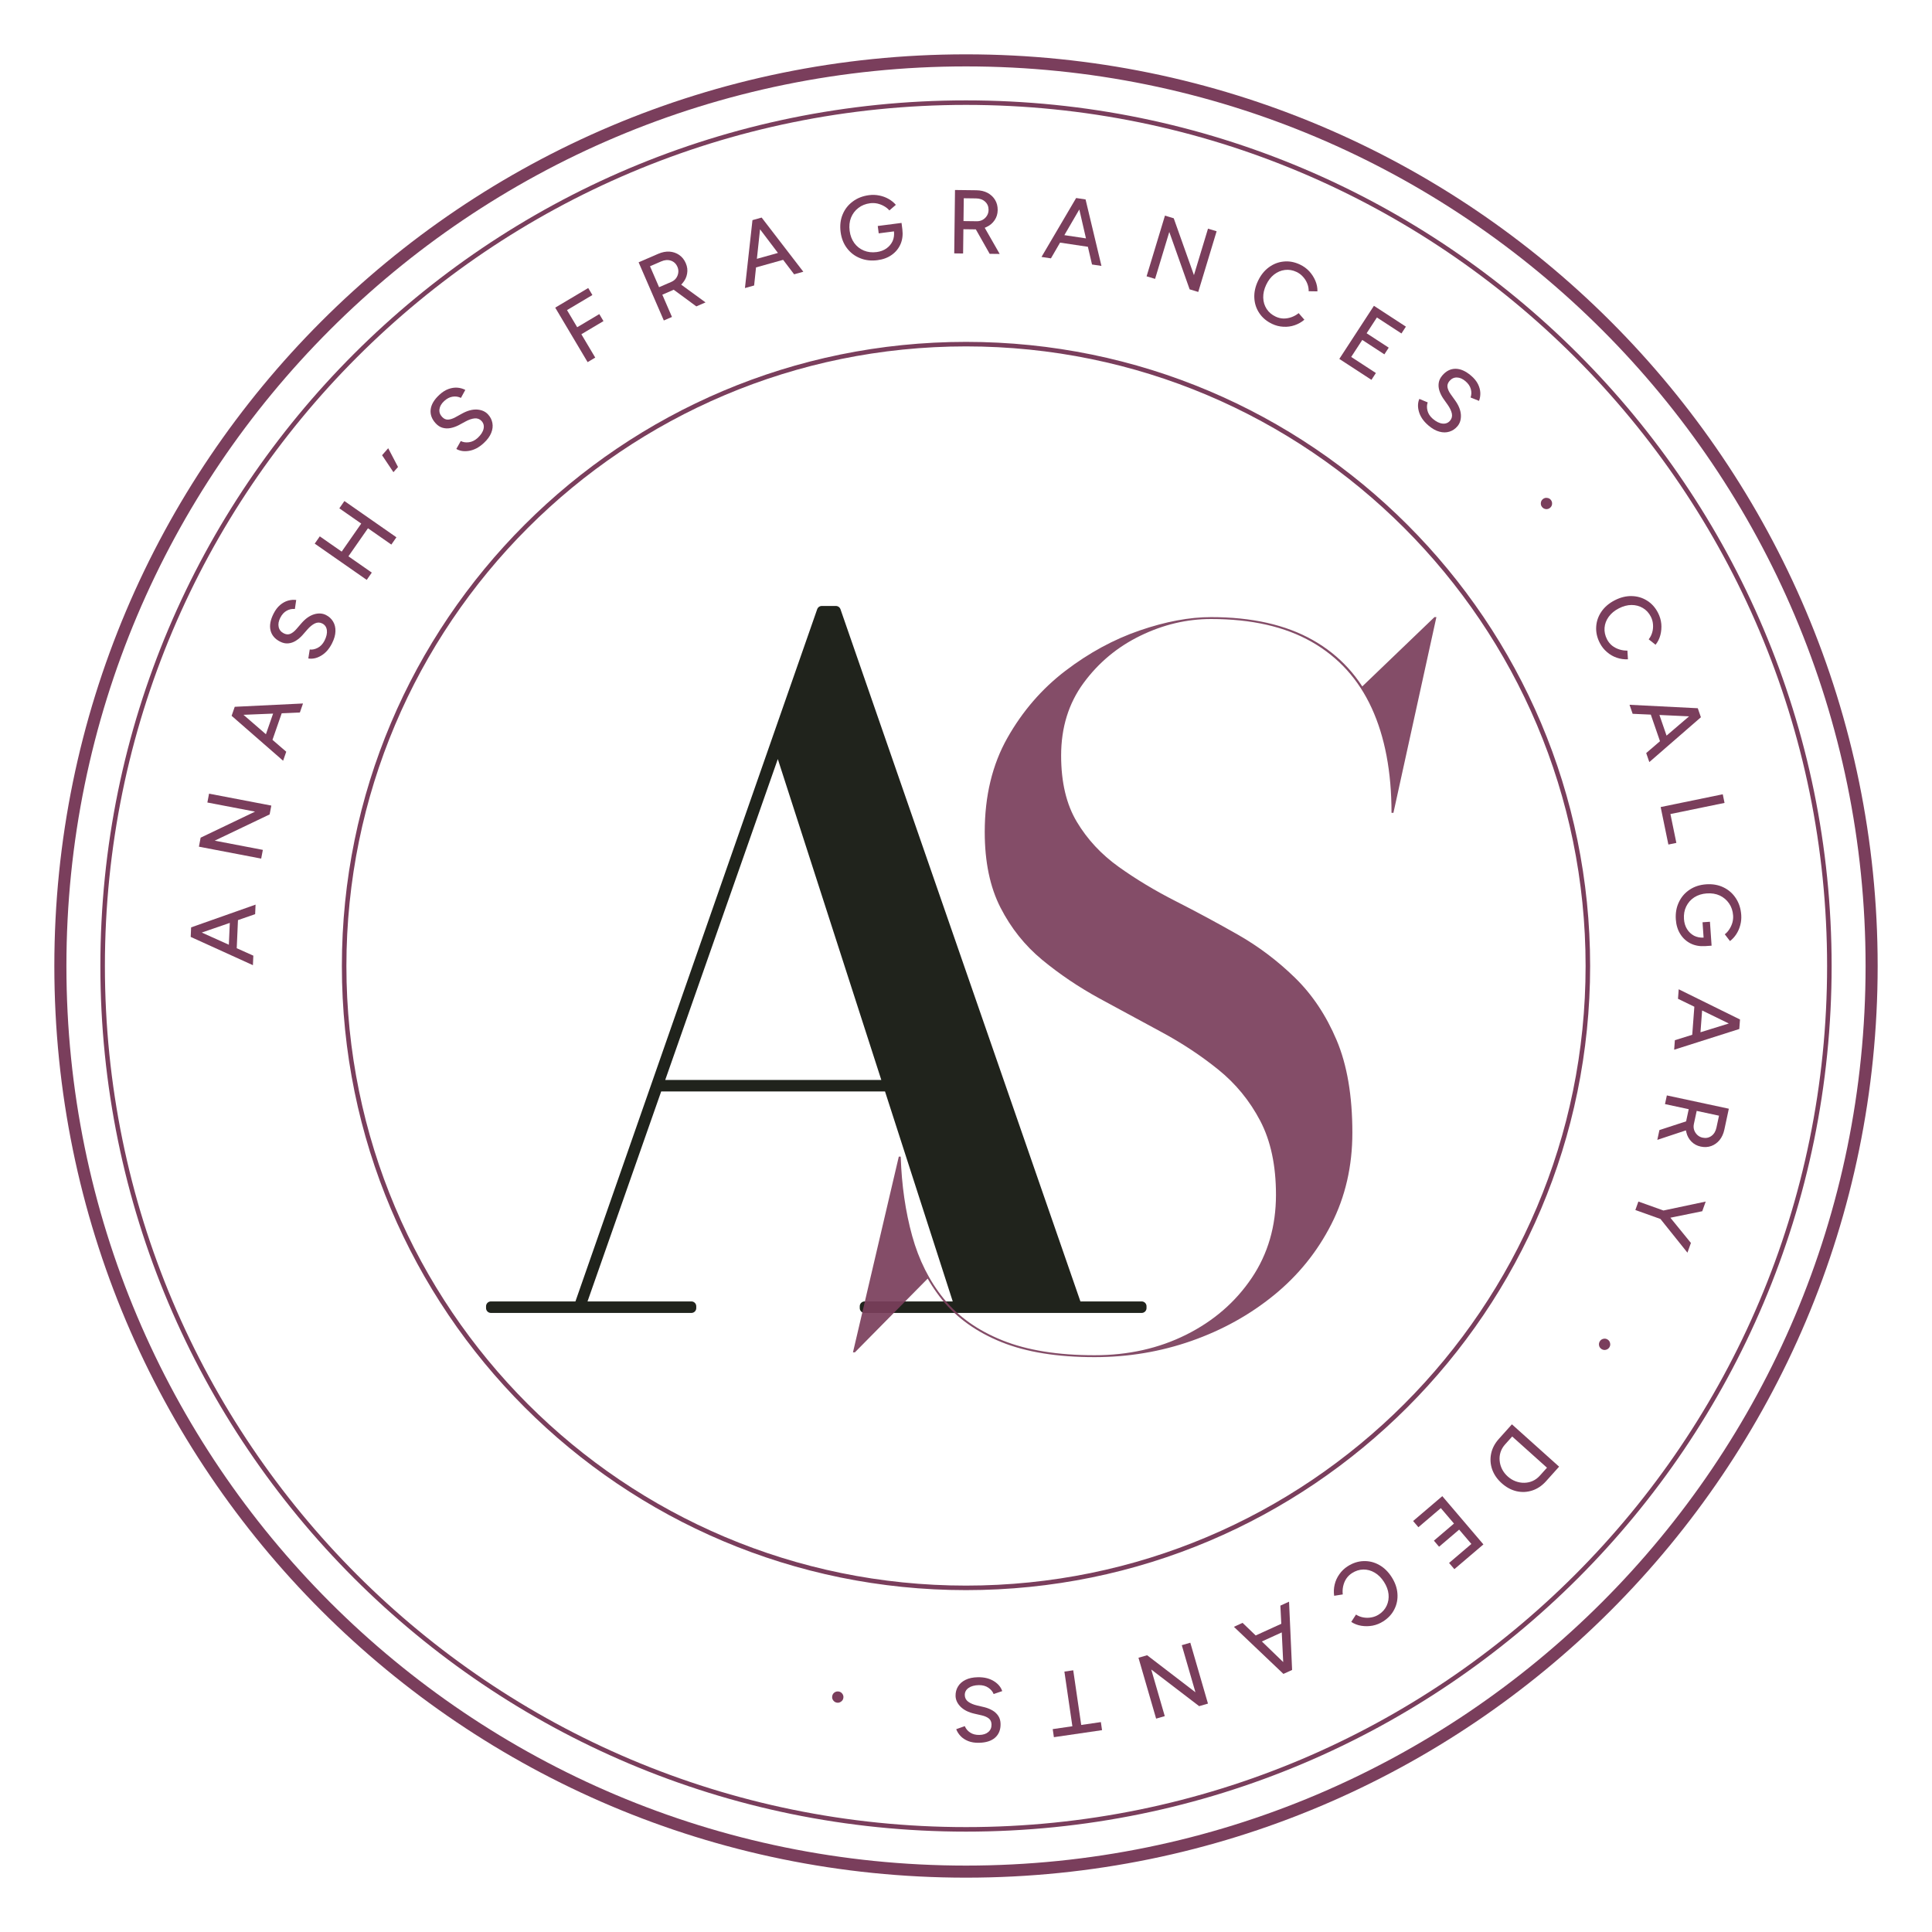
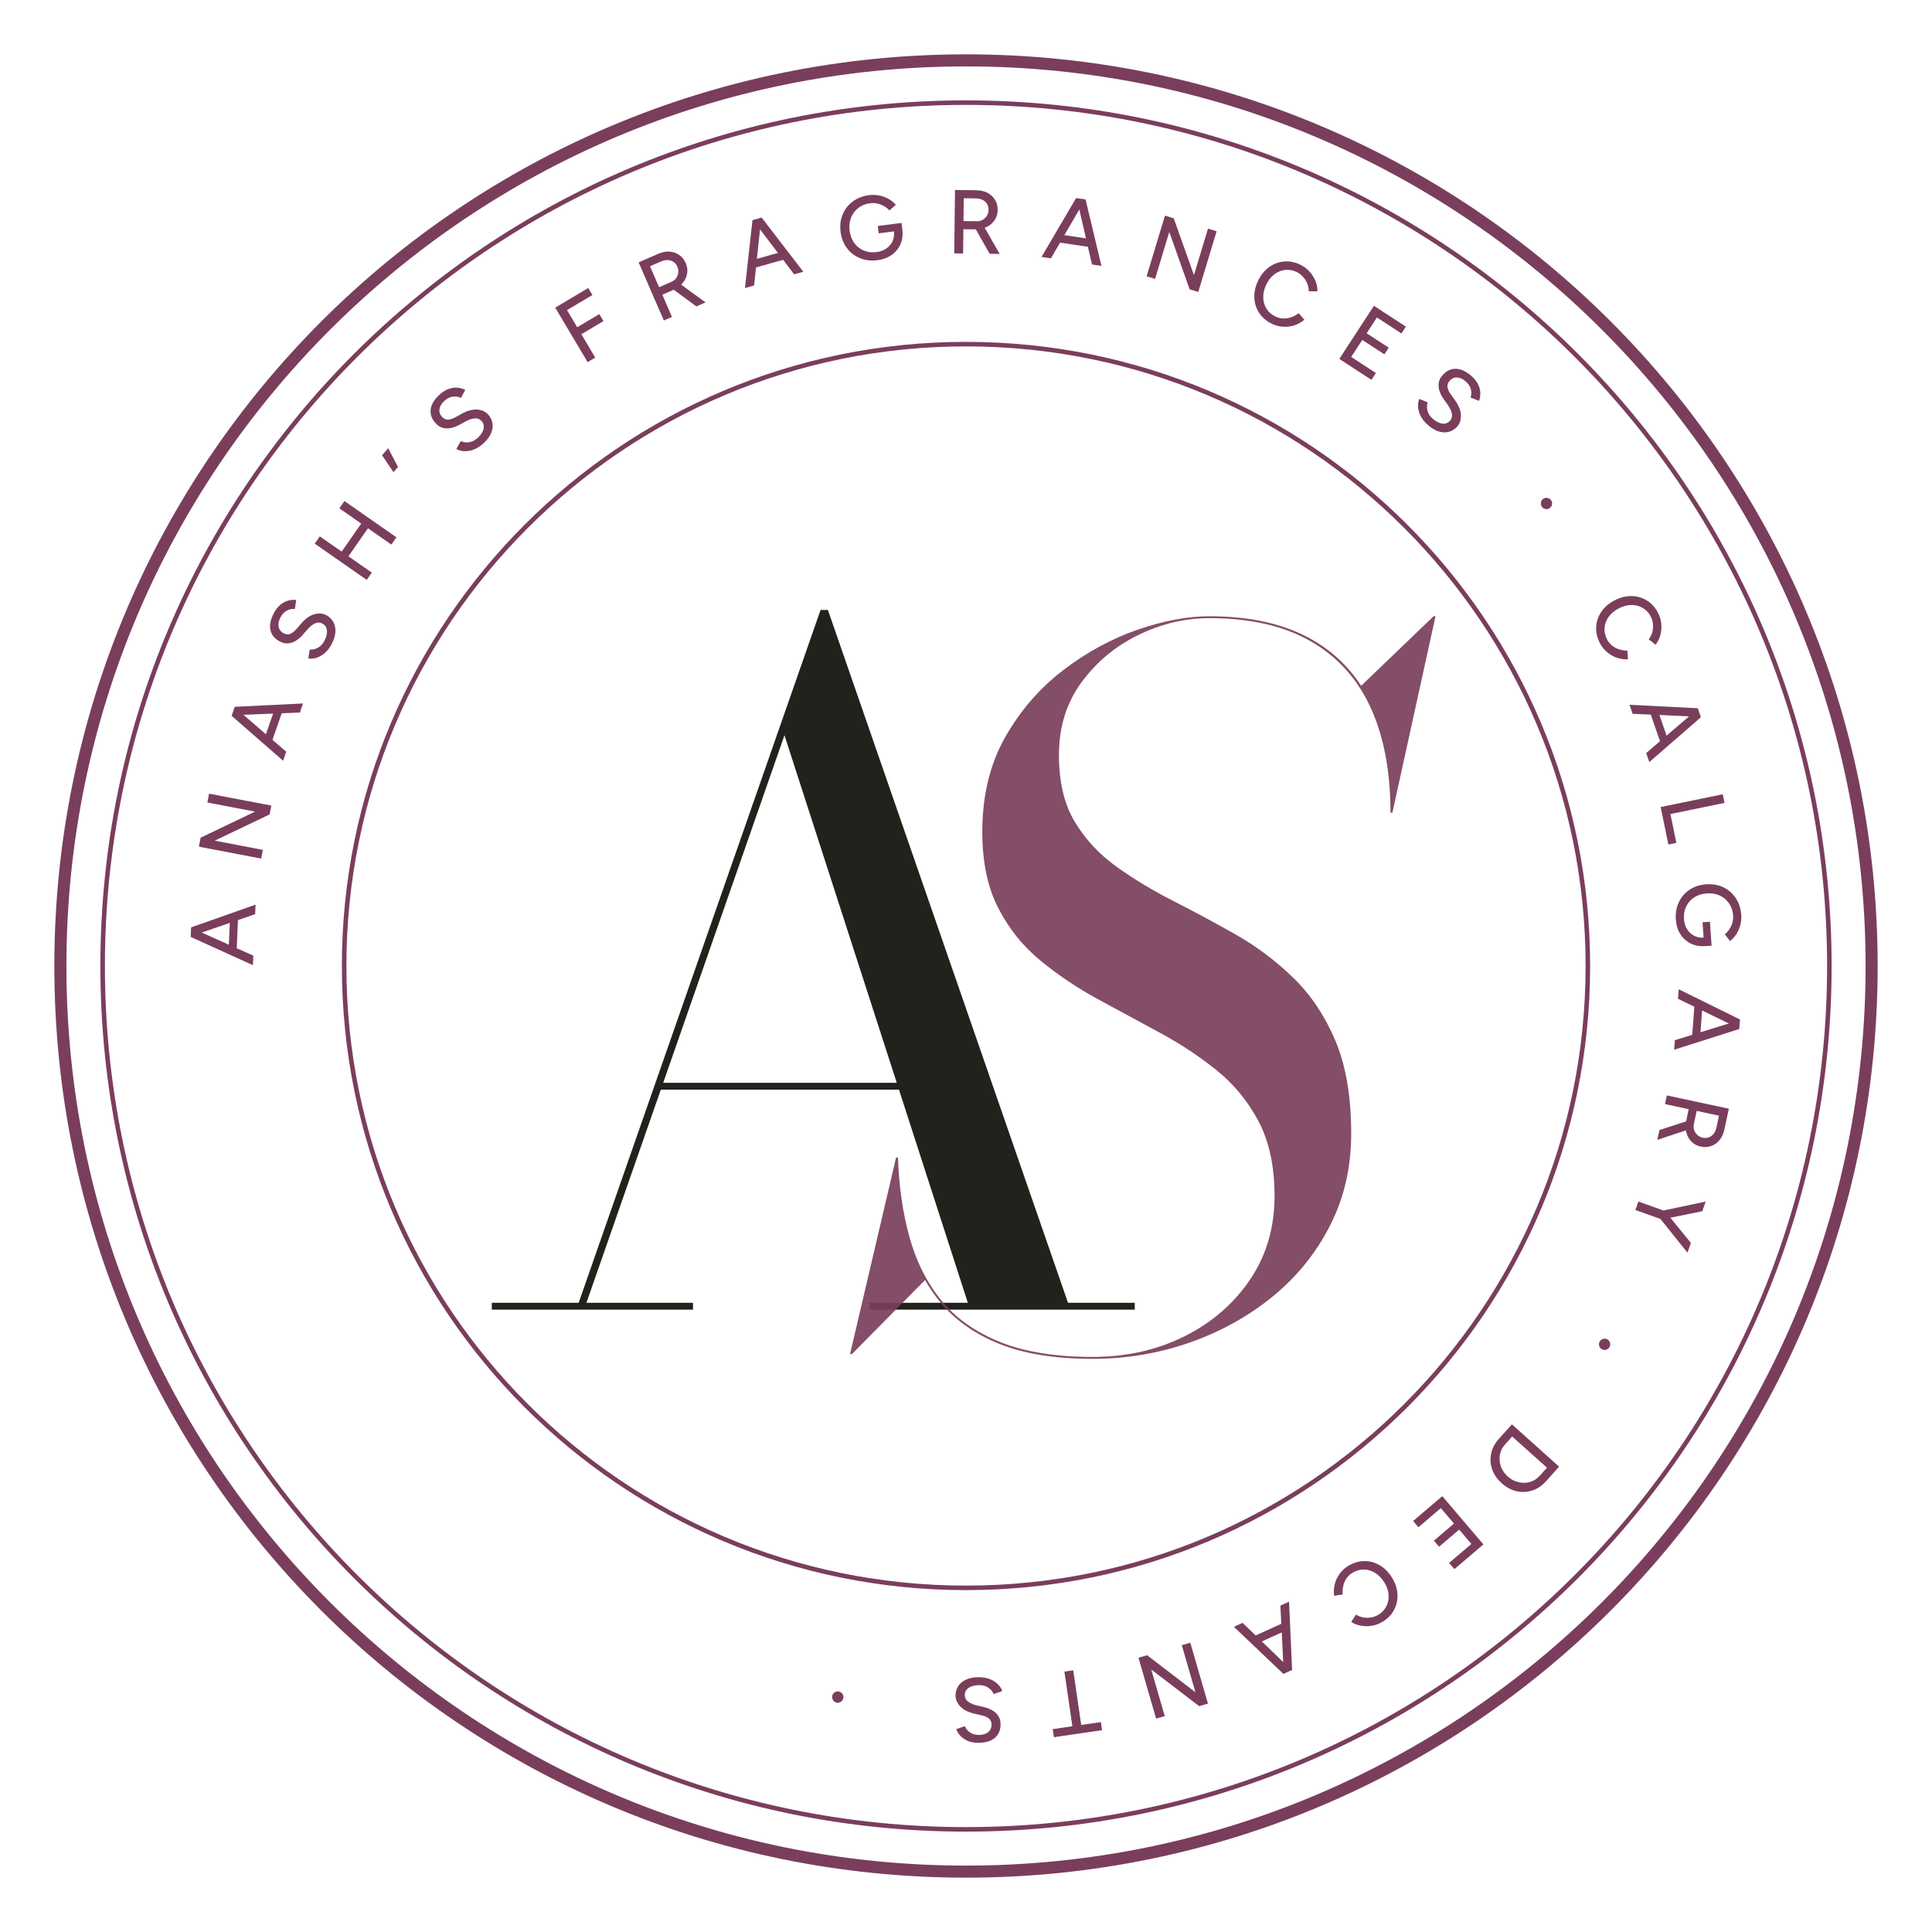
<svg xmlns="http://www.w3.org/2000/svg" viewBox="0 0 320 320" role="img" aria-label="Anash’s Fragrances A.S. seal">
  <circle cx="160" cy="160" r="150" fill="none" stroke="#7a3e5c" stroke-width="2" />
  <circle cx="160" cy="160" r="143" fill="none" stroke="#7a3e5c" stroke-width="0.75" />
  <circle cx="160" cy="160" r="103" fill="none" stroke="#7a3e5c" stroke-width="0.75" />
  <g fill="#7a3e5c">
    <path transform="translate(42.11 154.85) rotate(272.5)" d="M5.02 0L3.44 0L2.33-2.80L-2.33-2.80L-3.44 0L-5.02 0L-0.79-10.50L0.79-10.50L5.02 0ZM1.81-4.13L0.01-8.70L-1.81-4.13L1.81-4.13Z" />
    <path transform="translate(44.1 137.82) rotate(280.83)" d="M-3 0L-4.47 0L-4.47-10.50L-2.95-10.50L2.98-2.46L2.98-10.50L4.47-10.50L4.47 0L2.98 0L-3-8.12L-3 0Z" />
    <path transform="translate(48.54 121.26) rotate(289.16)" d="M5.02 0L3.44 0L2.33-2.80L-2.33-2.80L-3.44 0L-5.02 0L-0.79-10.50L0.79-10.50L5.02 0ZM1.81-4.13L0.01-8.70L-1.81-4.13L1.81-4.13Z" />
    <path transform="translate(54.77 106.6) rotate(296.9)" d="M0.13 0.18L0.13 0.18Q-0.71 0.18-1.39-0.01Q-2.07-0.21-2.57-0.55Q-3.08-0.89-3.40-1.30Q-3.73-1.72-3.87-2.19L-3.87-2.19L-2.44-2.65Q-2.22-2.04-1.59-1.59Q-0.96-1.14-0.04-1.13L-0.04-1.13Q1.06-1.13 1.70-1.57Q2.34-2.01 2.34-2.75L2.34-2.75Q2.34-3.42 1.79-3.85Q1.23-4.27 0.32-4.50L0.32-4.50L-0.90-4.81Q-1.62-5.01-2.21-5.37Q-2.80-5.73-3.15-6.29Q-3.50-6.84-3.50-7.62L-3.50-7.62Q-3.50-9.06-2.56-9.87Q-1.62-10.68 0.15-10.68L0.15-10.68Q1.17-10.68 1.92-10.36Q2.67-10.04 3.16-9.51Q3.64-8.98 3.86-8.36L3.86-8.36L2.43-7.88Q2.17-8.55 1.56-8.96Q0.95-9.38 0.04-9.38L0.04-9.38Q-0.90-9.38-1.45-8.92Q-2.00-8.47-2.00-7.69L-2.00-7.69Q-2.00-7.04-1.57-6.68Q-1.14-6.33-0.42-6.15L-0.42-6.15L0.79-5.85Q2.26-5.49 3.07-4.66Q3.87-3.82 3.87-2.83L3.87-2.83Q3.87-1.98 3.44-1.30Q3.01-0.61 2.18-0.22Q1.35 0.18 0.13 0.18Z" />
    <path transform="translate(63.2 92.52) rotate(304.88)" d="M4.30 0L2.83 0L2.83-4.72L-2.83-4.72L-2.83 0L-4.30 0L-4.30-10.50L-2.83-10.50L-2.83-6.08L2.83-6.08L2.83-10.50L4.30-10.50L4.30 0Z" />
    <path transform="translate(71.38 82.09) rotate(311.32)" d="M-0.04-7.23L-1.19-7.23L-0.32-10.50L1.22-10.50L-0.04-7.23Z" />
    <path transform="translate(79.91 73.34) rotate(317.25)" d="M0.13 0.18L0.13 0.18Q-0.71 0.18-1.39-0.01Q-2.07-0.21-2.57-0.55Q-3.08-0.89-3.40-1.30Q-3.73-1.72-3.87-2.19L-3.87-2.19L-2.44-2.65Q-2.22-2.04-1.59-1.59Q-0.96-1.14-0.04-1.13L-0.04-1.13Q1.06-1.13 1.70-1.57Q2.34-2.01 2.34-2.75L2.34-2.75Q2.34-3.42 1.79-3.85Q1.23-4.27 0.32-4.50L0.32-4.50L-0.90-4.81Q-1.62-5.01-2.21-5.37Q-2.80-5.73-3.15-6.29Q-3.50-6.84-3.50-7.62L-3.50-7.62Q-3.50-9.06-2.56-9.87Q-1.62-10.68 0.15-10.68L0.15-10.68Q1.17-10.68 1.92-10.36Q2.67-10.04 3.16-9.51Q3.64-8.98 3.86-8.36L3.86-8.36L2.43-7.88Q2.17-8.55 1.56-8.96Q0.95-9.38 0.04-9.38L0.04-9.38Q-0.90-9.38-1.45-8.92Q-2.00-8.47-2.00-7.69L-2.00-7.69Q-2.00-7.04-1.57-6.68Q-1.14-6.33-0.42-6.15L-0.42-6.15L0.79-5.85Q2.26-5.49 3.07-4.66Q3.87-3.82 3.87-2.83L3.87-2.83Q3.87-1.98 3.44-1.30Q3.01-0.61 2.18-0.22Q1.35 0.18 0.13 0.18Z" />
    <path transform="translate(99.7 58.57) rotate(329.27)" d="M-1.29 0L-2.76 0L-2.76-10.50L3.60-10.50L3.60-9.15L-1.29-9.15L-1.29-5.85L2.97-5.85L2.97-4.50L-1.29-4.50L-1.29 0Z" />
    <path transform="translate(113.07 51.73) rotate(336.57)" d="M-1.93 0L-3.40 0L-3.40-10.50L0.14-10.50Q1.19-10.50 2.00-10.09Q2.80-9.67 3.25-8.95Q3.71-8.22 3.71-7.26L3.71-7.26Q3.71-6.31 3.22-5.58Q2.74-4.84 1.90-4.44L1.90-4.44Q1.75-4.37 1.60-4.30L1.60-4.30L4.13 0L2.47 0L0.13-4.02Q0.07-4.02 0.01-4.02L0.01-4.02L-1.93-4.02L-1.93 0ZM-1.93-9.15L-1.93-5.37L0.28-5.37Q0.82-5.37 1.25-5.62Q1.67-5.87 1.93-6.29Q2.20-6.72 2.20-7.26L2.20-7.26Q2.20-8.10 1.61-8.63Q1.03-9.15 0.10-9.15L0.10-9.15L-1.93-9.15Z" />
    <path transform="translate(128.22 46.36) rotate(344.38)" d="M5.02 0L3.44 0L2.33-2.80L-2.33-2.80L-3.44 0L-5.02 0L-0.79-10.50L0.79-10.50L5.02 0ZM1.81-4.13L0.01-8.70L-1.81-4.13L1.81-4.13Z" />
    <path transform="translate(144.89 42.97) rotate(352.64)" d="M0.43 0.18L0.43 0.18Q-1.16 0.18-2.39-0.52Q-3.63-1.21-4.33-2.44Q-5.03-3.66-5.03-5.23L-5.03-5.23Q-5.03-6.84-4.33-8.06Q-3.63-9.29-2.39-9.98Q-1.16-10.68 0.43-10.68L0.43-10.68Q1.30-10.68 2.11-10.40Q2.91-10.13 3.56-9.64Q4.21-9.15 4.62-8.52L4.62-8.52L3.44-7.74Q3.13-8.21 2.65-8.56Q2.17-8.92 1.60-9.13Q1.02-9.33 0.43-9.33L0.43-9.33Q-0.72-9.33-1.61-8.80Q-2.50-8.28-3.02-7.36Q-3.52-6.45-3.52-5.23L-3.52-5.23Q-3.52-4.05-3.02-3.13Q-2.52-2.22-1.61-1.69Q-0.71-1.17 0.46-1.17L0.46-1.17Q1.41-1.17 2.15-1.56Q2.89-1.95 3.33-2.65L3.33-2.65Q3.73-3.33 3.75-4.20L3.75-4.20L1.20-4.20L1.20-5.43L5.17-5.43L5.17-4.35L5.17-4.35Q5.16-3 4.57-1.99L4.57-1.99Q3.96-0.96 2.89-0.39Q1.83 0.18 0.43 0.18Z" />
    <path transform="translate(161.45 42.01) rotate(360.7)" d="M-1.93 0L-3.40 0L-3.40-10.50L0.14-10.50Q1.19-10.50 2.00-10.09Q2.80-9.67 3.25-8.95Q3.71-8.22 3.71-7.26L3.71-7.26Q3.71-6.31 3.22-5.58Q2.74-4.84 1.90-4.44L1.90-4.44Q1.75-4.37 1.60-4.30L1.60-4.30L4.13 0L2.47 0L0.13-4.02Q0.07-4.02 0.01-4.02L0.01-4.02L-1.93-4.02L-1.93 0ZM-1.93-9.15L-1.93-5.37L0.28-5.37Q0.82-5.37 1.25-5.62Q1.67-5.87 1.93-6.29Q2.20-6.72 2.20-7.26L2.20-7.26Q2.20-8.10 1.61-8.63Q1.03-9.15 0.10-9.15L0.10-9.15L-1.93-9.15Z" />
    <path transform="translate(177.47 43.3) rotate(368.51)" d="M5.02 0L3.44 0L2.33-2.80L-2.33-2.80L-3.44 0L-5.02 0L-0.79-10.50L0.79-10.50L5.02 0ZM1.81-4.13L0.01-8.70L-1.81-4.13L1.81-4.13Z" />
    <path transform="translate(194.19 47.06) rotate(376.84)" d="M-3 0L-4.47 0L-4.47-10.50L-2.95-10.50L2.98-2.46L2.98-10.50L4.47-10.50L4.47 0L2.98 0L-3-8.12L-3 0Z" />
    <path transform="translate(210.43 53.32) rotate(385.3)" d="M0.39 0.18L0.39 0.18Q-1.11 0.18-2.28-0.52Q-3.45-1.21-4.11-2.44Q-4.77-3.66-4.77-5.25L-4.77-5.25Q-4.77-6.84-4.11-8.06Q-3.45-9.29-2.29-9.98Q-1.14-10.68 0.36-10.68L0.36-10.68Q1.33-10.68 2.22-10.33Q3.10-9.97 3.80-9.35Q4.50-8.73 4.87-7.90L4.87-7.90L3.55-7.30Q3.27-7.92 2.77-8.37Q2.28-8.82 1.66-9.07Q1.04-9.33 0.36-9.33L0.36-9.33Q-0.69-9.33-1.52-8.80Q-2.34-8.28-2.81-7.36Q-3.27-6.45-3.27-5.25L-3.27-5.25Q-3.27-4.05-2.80-3.12Q-2.33-2.19-1.49-1.67Q-0.66-1.16 0.40-1.16L0.40-1.16Q1.09-1.16 1.71-1.43Q2.32-1.71 2.81-2.20Q3.30-2.69 3.60-3.31L3.60-3.31L4.92-2.73Q4.54-1.88 3.85-1.21Q3.17-0.55 2.27-0.19Q1.38 0.18 0.39 0.18Z" />
    <path transform="translate(224.43 61.14) rotate(393.09)" d="M3.25 0L-3.10 0L-3.10-10.50L3.22-10.50L3.22-9.15L-1.63-9.15L-1.63-6.03L2.74-6.03L2.74-4.71L-1.63-4.71L-1.63-1.35L3.25-1.35L3.25 0Z" />
    <path transform="translate(236.61 70.25) rotate(400.49)" d="M0.13 0.18L0.13 0.18Q-0.71 0.18-1.39-0.01Q-2.07-0.21-2.57-0.55Q-3.08-0.89-3.40-1.30Q-3.73-1.72-3.87-2.19L-3.87-2.19L-2.44-2.65Q-2.22-2.04-1.59-1.59Q-0.96-1.14-0.04-1.13L-0.04-1.13Q1.06-1.13 1.70-1.57Q2.34-2.01 2.34-2.75L2.34-2.75Q2.34-3.42 1.79-3.85Q1.23-4.27 0.32-4.50L0.32-4.50L-0.90-4.81Q-1.62-5.01-2.21-5.37Q-2.80-5.73-3.15-6.29Q-3.50-6.84-3.50-7.62L-3.50-7.62Q-3.50-9.06-2.56-9.87Q-1.62-10.68 0.15-10.68L0.15-10.68Q1.17-10.68 1.92-10.36Q2.67-10.04 3.16-9.51Q3.64-8.98 3.86-8.36L3.86-8.36L2.43-7.88Q2.17-8.55 1.56-8.96Q0.95-9.38 0.04-9.38L0.04-9.38Q-0.90-9.38-1.45-8.92Q-2.00-8.47-2.00-7.69L-2.00-7.69Q-2.00-7.04-1.57-6.68Q-1.14-6.33-0.42-6.15L-0.42-6.15L0.79-5.85Q2.26-5.49 3.07-4.66Q3.87-3.82 3.87-2.83L3.87-2.83Q3.87-1.98 3.44-1.30Q3.01-0.61 2.18-0.22Q1.35 0.18 0.13 0.18Z" />
    <path transform="translate(252.28 86.46) rotate(411.45)" d="M0-4.00L0-4.00Q-0.38-4.00-0.65-4.27Q-0.93-4.54-0.93-4.93L-0.93-4.93Q-0.93-5.33-0.65-5.59Q-0.38-5.87 0-5.87L0-5.87Q0.39-5.87 0.67-5.59Q0.94-5.33 0.94-4.93L0.94-4.93Q0.94-4.54 0.67-4.27Q0.39-4.00 0-4.00Z" />
    <path transform="translate(264.96 106.07) rotate(422.8)" d="M0.39 0.18L0.39 0.18Q-1.11 0.18-2.28-0.52Q-3.45-1.21-4.11-2.44Q-4.77-3.66-4.77-5.25L-4.77-5.25Q-4.77-6.84-4.11-8.06Q-3.45-9.29-2.29-9.98Q-1.14-10.68 0.36-10.68L0.36-10.68Q1.33-10.68 2.22-10.33Q3.10-9.97 3.80-9.35Q4.50-8.73 4.87-7.90L4.87-7.90L3.55-7.30Q3.27-7.92 2.77-8.37Q2.28-8.82 1.66-9.07Q1.04-9.33 0.36-9.33L0.36-9.33Q-0.69-9.33-1.52-8.80Q-2.34-8.28-2.81-7.36Q-3.27-6.45-3.27-5.25L-3.27-5.25Q-3.27-4.05-2.80-3.12Q-2.33-2.19-1.49-1.67Q-0.66-1.16 0.40-1.16L0.40-1.16Q1.09-1.16 1.71-1.43Q2.32-1.71 2.81-2.20Q3.30-2.69 3.60-3.31L3.60-3.31L4.92-2.73Q4.54-1.88 3.85-1.21Q3.17-0.55 2.27-0.19Q1.38 0.18 0.39 0.18Z" />
    <path transform="translate(271.54 121.48) rotate(430.95)" d="M5.02 0L3.44 0L2.33-2.80L-2.33-2.80L-3.44 0L-5.02 0L-0.79-10.50L0.79-10.50L5.02 0ZM1.81-4.13L0.01-8.70L-1.81-4.13L1.81-4.13Z" />
    <path transform="translate(275.58 136.21) rotate(438.37)" d="M3.75 0L-2.59 0L-2.59-10.50L-1.13-10.50L-1.13-1.35L3.75-1.35L3.75 0Z" />
    <path transform="translate(277.72 151.85) rotate(446.04)" d="M0.43 0.18L0.43 0.18Q-1.16 0.18-2.39-0.52Q-3.63-1.21-4.33-2.44Q-5.03-3.66-5.03-5.23L-5.03-5.23Q-5.03-6.84-4.33-8.06Q-3.63-9.29-2.39-9.98Q-1.16-10.68 0.43-10.68L0.43-10.68Q1.30-10.68 2.11-10.40Q2.91-10.13 3.56-9.64Q4.21-9.15 4.62-8.52L4.62-8.52L3.44-7.74Q3.13-8.21 2.65-8.56Q2.17-8.92 1.60-9.13Q1.02-9.33 0.43-9.33L0.43-9.33Q-0.72-9.33-1.61-8.80Q-2.50-8.28-3.02-7.36Q-3.52-6.45-3.52-5.23L-3.52-5.23Q-3.52-4.05-3.02-3.13Q-2.52-2.22-1.61-1.69Q-0.71-1.17 0.46-1.17L0.46-1.17Q1.41-1.17 2.15-1.56Q2.89-1.95 3.33-2.65L3.33-2.65Q3.73-3.33 3.75-4.20L3.75-4.20L1.20-4.20L1.20-5.43L5.17-5.43L5.17-4.35L5.17-4.35Q5.16-3 4.57-1.99L4.57-1.99Q3.96-0.96 2.89-0.39Q1.83 0.18 0.43 0.18Z" />
    <path transform="translate(277.67 168.86) rotate(454.3)" d="M5.02 0L3.44 0L2.33-2.80L-2.33-2.80L-3.44 0L-5.02 0L-0.79-10.50L0.79-10.50L5.02 0ZM1.81-4.13L0.01-8.70L-1.81-4.13L1.81-4.13Z" />
    <path transform="translate(275.37 184.76) rotate(462.11)" d="M-1.93 0L-3.40 0L-3.40-10.50L0.14-10.50Q1.19-10.50 2.00-10.09Q2.80-9.67 3.25-8.95Q3.71-8.22 3.71-7.26L3.71-7.26Q3.71-6.31 3.22-5.58Q2.74-4.84 1.90-4.44L1.90-4.44Q1.75-4.37 1.60-4.30L1.60-4.30L4.13 0L2.47 0L0.13-4.02Q0.07-4.02 0.01-4.02L0.01-4.02L-1.93-4.02L-1.93 0ZM-1.93-9.15L-1.93-5.37L0.28-5.37Q0.82-5.37 1.25-5.62Q1.67-5.87 1.93-6.29Q2.20-6.72 2.20-7.26L2.20-7.26Q2.20-8.10 1.61-8.63Q1.03-9.15 0.10-9.15L0.10-9.15L-1.93-9.15Z" />
    <path transform="translate(271.12 199.71) rotate(469.67)" d="M0.75 0L-0.74 0L-0.74-4.41L-4.49-10.50L-2.79-10.50L0-5.89L2.79-10.50L4.50-10.50L0.75-4.41L0.75 0Z" />
    <path transform="translate(261.53 220.14) rotate(480.64)" d="M0-4.00L0-4.00Q-0.38-4.00-0.65-4.27Q-0.93-4.54-0.93-4.93L-0.93-4.93Q-0.93-5.33-0.65-5.59Q-0.38-5.87 0-5.87L0-5.87Q0.39-5.87 0.67-5.59Q0.94-5.33 0.94-4.93L0.94-4.93Q0.94-4.54 0.67-4.27Q0.39-4.00 0-4.00Z" />
    <path transform="translate(247.85 238.78) rotate(491.89)" d="M-0.61 0L-3.85 0L-3.85-10.50L-0.61-10.50Q0.89-10.50 2.05-9.83Q3.22-9.16 3.88-7.98Q4.54-6.79 4.54-5.25L4.54-5.25Q4.54-3.72 3.88-2.53Q3.22-1.35 2.05-0.67Q0.89 0-0.61 0L-0.61 0ZM-2.38-9.12L-2.38-1.38L-0.61-1.38Q0.16-1.38 0.82-1.67Q1.48-1.96 1.98-2.50Q2.48-3.03 2.76-3.73Q3.04-4.44 3.04-5.25L3.04-5.25Q3.04-6.06 2.76-6.76Q2.48-7.47 1.98-8.00Q1.48-8.54 0.82-8.83Q0.16-9.12-0.61-9.12L-0.61-9.12L-2.38-9.12Z" />
    <path transform="translate(236.53 249.82) rotate(499.57)" d="M3.25 0L-3.10 0L-3.10-10.50L3.22-10.50L3.22-9.15L-1.63-9.15L-1.63-6.03L2.74-6.03L2.74-4.71L-1.63-4.71L-1.63-1.35L3.25-1.35L3.25 0Z" />
    <path transform="translate(223.65 259.36) rotate(507.36)" d="M0.39 0.18L0.39 0.18Q-1.11 0.18-2.28-0.52Q-3.45-1.21-4.11-2.44Q-4.77-3.66-4.77-5.25L-4.77-5.25Q-4.77-6.84-4.11-8.06Q-3.45-9.29-2.29-9.98Q-1.14-10.68 0.36-10.68L0.36-10.68Q1.33-10.68 2.22-10.33Q3.10-9.97 3.80-9.35Q4.50-8.73 4.87-7.90L4.87-7.90L3.55-7.30Q3.27-7.92 2.77-8.37Q2.28-8.82 1.66-9.07Q1.04-9.33 0.36-9.33L0.36-9.33Q-0.69-9.33-1.52-8.80Q-2.34-8.28-2.81-7.36Q-3.27-6.45-3.27-5.25L-3.27-5.25Q-3.27-4.05-2.80-3.12Q-2.33-2.19-1.49-1.67Q-0.66-1.16 0.40-1.16L0.40-1.16Q1.09-1.16 1.71-1.43Q2.32-1.71 2.81-2.20Q3.30-2.69 3.60-3.31L3.60-3.31L4.92-2.73Q4.54-1.88 3.85-1.21Q3.17-0.55 2.27-0.19Q1.38 0.18 0.39 0.18Z" />
    <path transform="translate(208.94 267.37) rotate(515.5)" d="M5.02 0L3.44 0L2.33-2.80L-2.33-2.80L-3.44 0L-5.02 0L-0.79-10.50L0.79-10.50L5.02 0ZM1.81-4.13L0.01-8.70L-1.81-4.13L1.81-4.13Z" />
    <path transform="translate(192.86 273.33) rotate(523.83)" d="M-3 0L-4.47 0L-4.47-10.50L-2.95-10.50L2.98-2.46L2.98-10.50L4.47-10.50L4.47 0L2.98 0L-3-8.12L-3 0Z" />
    <path transform="translate(177.03 276.76) rotate(531.7)" d="M0.74 0L-0.74 0L-0.74-9.15L-4.03-9.15L-4.03-10.50L4.03-10.50L4.03-9.15L0.74-9.15L0.74 0Z" />
    <path transform="translate(162.09 277.98) rotate(538.98)" d="M0.13 0.18L0.13 0.18Q-0.71 0.18-1.39-0.01Q-2.07-0.21-2.57-0.55Q-3.08-0.89-3.40-1.30Q-3.73-1.72-3.87-2.19L-3.87-2.19L-2.44-2.65Q-2.22-2.04-1.59-1.59Q-0.96-1.14-0.04-1.13L-0.04-1.13Q1.06-1.13 1.70-1.57Q2.34-2.01 2.34-2.75L2.34-2.75Q2.34-3.42 1.79-3.85Q1.23-4.27 0.32-4.50L0.32-4.50L-0.90-4.81Q-1.62-5.01-2.21-5.37Q-2.80-5.73-3.15-6.29Q-3.50-6.84-3.50-7.62L-3.50-7.62Q-3.50-9.06-2.56-9.87Q-1.62-10.68 0.15-10.68L0.15-10.68Q1.17-10.68 1.92-10.36Q2.67-10.04 3.16-9.51Q3.64-8.98 3.86-8.36L3.86-8.36L2.43-7.88Q2.17-8.55 1.56-8.96Q0.95-9.38 0.04-9.38L0.04-9.38Q-0.90-9.38-1.45-8.92Q-2.00-8.47-2.00-7.69L-2.00-7.69Q-2.00-7.04-1.57-6.68Q-1.14-6.33-0.42-6.15L-0.42-6.15L0.79-5.85Q2.26-5.49 3.07-4.66Q3.87-3.82 3.87-2.83L3.87-2.83Q3.87-1.98 3.44-1.30Q3.01-0.61 2.18-0.22Q1.35 0.18 0.13 0.18Z" />
    <path transform="translate(139.62 276.23) rotate(549.94)" d="M0-4.00L0-4.00Q-0.38-4.00-0.65-4.27Q-0.93-4.54-0.93-4.93L-0.93-4.93Q-0.93-5.33-0.65-5.59Q-0.38-5.87 0-5.87L0-5.87Q0.39-5.87 0.67-5.59Q0.94-5.33 0.94-4.93L0.94-4.93Q0.94-4.54 0.67-4.27Q0.39-4.00 0-4.00Z" />
  </g>
-   <path transform="translate(54.65 80.07) scale(0.7189)" d="M140.19 138.97L75.41 138.97L75.41 138.55L140.19 138.55L140.19 138.97ZM113.31 29.35L116.57 29.35L172.11 189.58L187.02 189.58L187.02 190L123.18 190L123.18 189.58L145.02 189.58L103.23 60.01L57.77 189.58L83.28 189.58L83.28 190L37.08 190L37.08 189.58L57.35 189.58L113.31 29.35Z" fill="#20231c" stroke="#20231c" stroke-width="2.23" stroke-linejoin="round" />
-   <path transform="translate(54.65 80.07) scale(0.7189)" d="M176.16 201.30L176.16 201.30Q163.29 201.30 154.71 197.84Q146.13 194.37 141.06 188.10Q136.00 181.83 133.70 173.41Q131.39 165 131.06 155.10L131.06 155.10L131.50 155.10Q131.83 165 134.14 173.36Q136.45 181.72 141.45 187.88Q146.46 194.04 154.98 197.45Q163.50 200.86 176.16 200.86L176.16 200.86Q187.81 200.86 197.28 196.13Q206.74 191.40 212.35 183.09Q217.96 174.79 217.96 163.90L217.96 163.90Q217.96 153.78 214.33 146.85Q210.69 139.92 204.70 135.08Q198.71 130.24 191.56 126.39Q184.41 122.54 177.25 118.64Q170.11 114.73 164.11 109.78Q158.12 104.83 154.49 97.73Q150.86 90.64 150.86 80.30L150.86 80.30Q150.86 67.87 156.08 58.63Q161.31 49.39 169.44 43.18Q177.59 36.96 186.55 33.88Q195.52 30.80 203.00 30.80L203.00 30.80Q217.08 30.80 226.43 36.08Q235.78 41.36 240.40 51.43Q245.02 61.49 245.02 75.90L245.02 75.90L244.58 75.90Q244.58 61.71 240.01 51.75Q235.44 41.80 226.21 36.52Q216.97 31.24 203.00 31.24L203.00 31.24Q194.63 31.24 186.72 35.09Q178.80 38.94 173.63 45.98Q168.46 53.02 168.46 62.70L168.46 62.70Q168.46 71.94 172.09 77.99Q175.72 84.04 181.71 88.33Q187.71 92.62 194.86 96.25Q202.00 99.88 209.16 103.95Q216.31 108.02 222.30 113.85Q228.30 119.68 231.93 128.26Q235.56 136.84 235.56 149.60L235.56 149.60Q235.56 161.15 230.72 170.66Q225.88 180.18 217.52 187Q209.16 193.82 198.49 197.56Q187.81 201.30 176.16 201.30ZM120.94 200.20L120.50 200.20L131.06 155.10L131.50 155.10L131.94 164.34Q132.93 170.28 134.36 174.84Q135.79 179.41 137.88 183.04L137.88 183.04L120.94 200.20ZM245.02 75.90L244.58 75.90L244.80 70.62Q244.13 65.01 242.87 59.13Q241.61 53.24 237.75 46.86L237.75 46.86L254.48 30.80L254.92 30.80L245.02 75.90Z" fill="#7a3e5c" fill-opacity="0.92" />
+   <path transform="translate(53.87 79.85) scale(0.72139)" d="M143.87 139.50L76.67 139.50L76.67 137.92L143.87 137.92L143.87 139.50ZM113.73 29.35L115.41 29.35L170.54 188.43L185.87 188.43L185.87 190L124.97 190L124.97 188.43L147.54 188.43L105.44 58.12L59.97 188.43L84.44 188.43L84.44 190L38.24 190L38.24 188.43L58.19 188.43L113.73 29.35Z" fill="#20231c" />
+   <path transform="translate(53.87 79.85) scale(0.72139)" d="M176.16 201.30L176.16 201.30Q163.29 201.30 154.71 197.84Q146.13 194.37 141.06 188.10Q136.00 181.83 133.70 173.41Q131.39 165 131.06 155.10L131.06 155.10L131.50 155.10Q131.83 165 134.14 173.36Q136.45 181.72 141.45 187.88Q146.46 194.04 154.98 197.45Q163.50 200.86 176.16 200.86L176.16 200.86Q187.81 200.86 197.28 196.13Q206.74 191.40 212.35 183.09Q217.96 174.79 217.96 163.90L217.96 163.90Q217.96 153.78 214.33 146.85Q210.69 139.92 204.70 135.08Q198.71 130.24 191.56 126.39Q184.41 122.54 177.25 118.64Q170.11 114.73 164.11 109.78Q158.12 104.83 154.49 97.73Q150.86 90.64 150.86 80.30L150.86 80.30Q150.86 67.87 156.08 58.63Q161.31 49.39 169.44 43.18Q177.59 36.96 186.55 33.88Q195.52 30.80 203.00 30.80L203.00 30.80Q217.08 30.80 226.43 36.08Q235.78 41.36 240.40 51.43Q245.02 61.49 245.02 75.90L245.02 75.90L244.58 75.90Q244.58 61.71 240.01 51.75Q235.44 41.80 226.21 36.52Q216.97 31.24 203.00 31.24L203.00 31.24Q194.63 31.24 186.72 35.09Q178.80 38.94 173.63 45.98Q168.46 53.02 168.46 62.70L168.46 62.70Q168.46 71.94 172.09 77.99Q175.72 84.04 181.71 88.33Q187.71 92.62 194.86 96.25Q202.00 99.88 209.16 103.95Q216.31 108.02 222.30 113.85Q228.30 119.68 231.93 128.26Q235.56 136.84 235.56 149.60L235.56 149.60Q235.56 161.15 230.72 170.66Q225.88 180.18 217.52 187Q209.16 193.82 198.49 197.56Q187.81 201.30 176.16 201.30ZM120.94 200.20L120.50 200.20L131.06 155.10L131.50 155.10L131.94 164.34Q132.93 170.28 134.36 174.84Q135.79 179.41 137.88 183.04L137.88 183.04L120.94 200.20ZM245.02 75.90L244.58 75.90L244.80 70.62Q244.13 65.01 242.87 59.13Q241.61 53.24 237.75 46.86L237.75 46.86L254.48 30.80L254.92 30.80L245.02 75.90Z" fill="#7a3e5c" fill-opacity="0.92" />
</svg>
